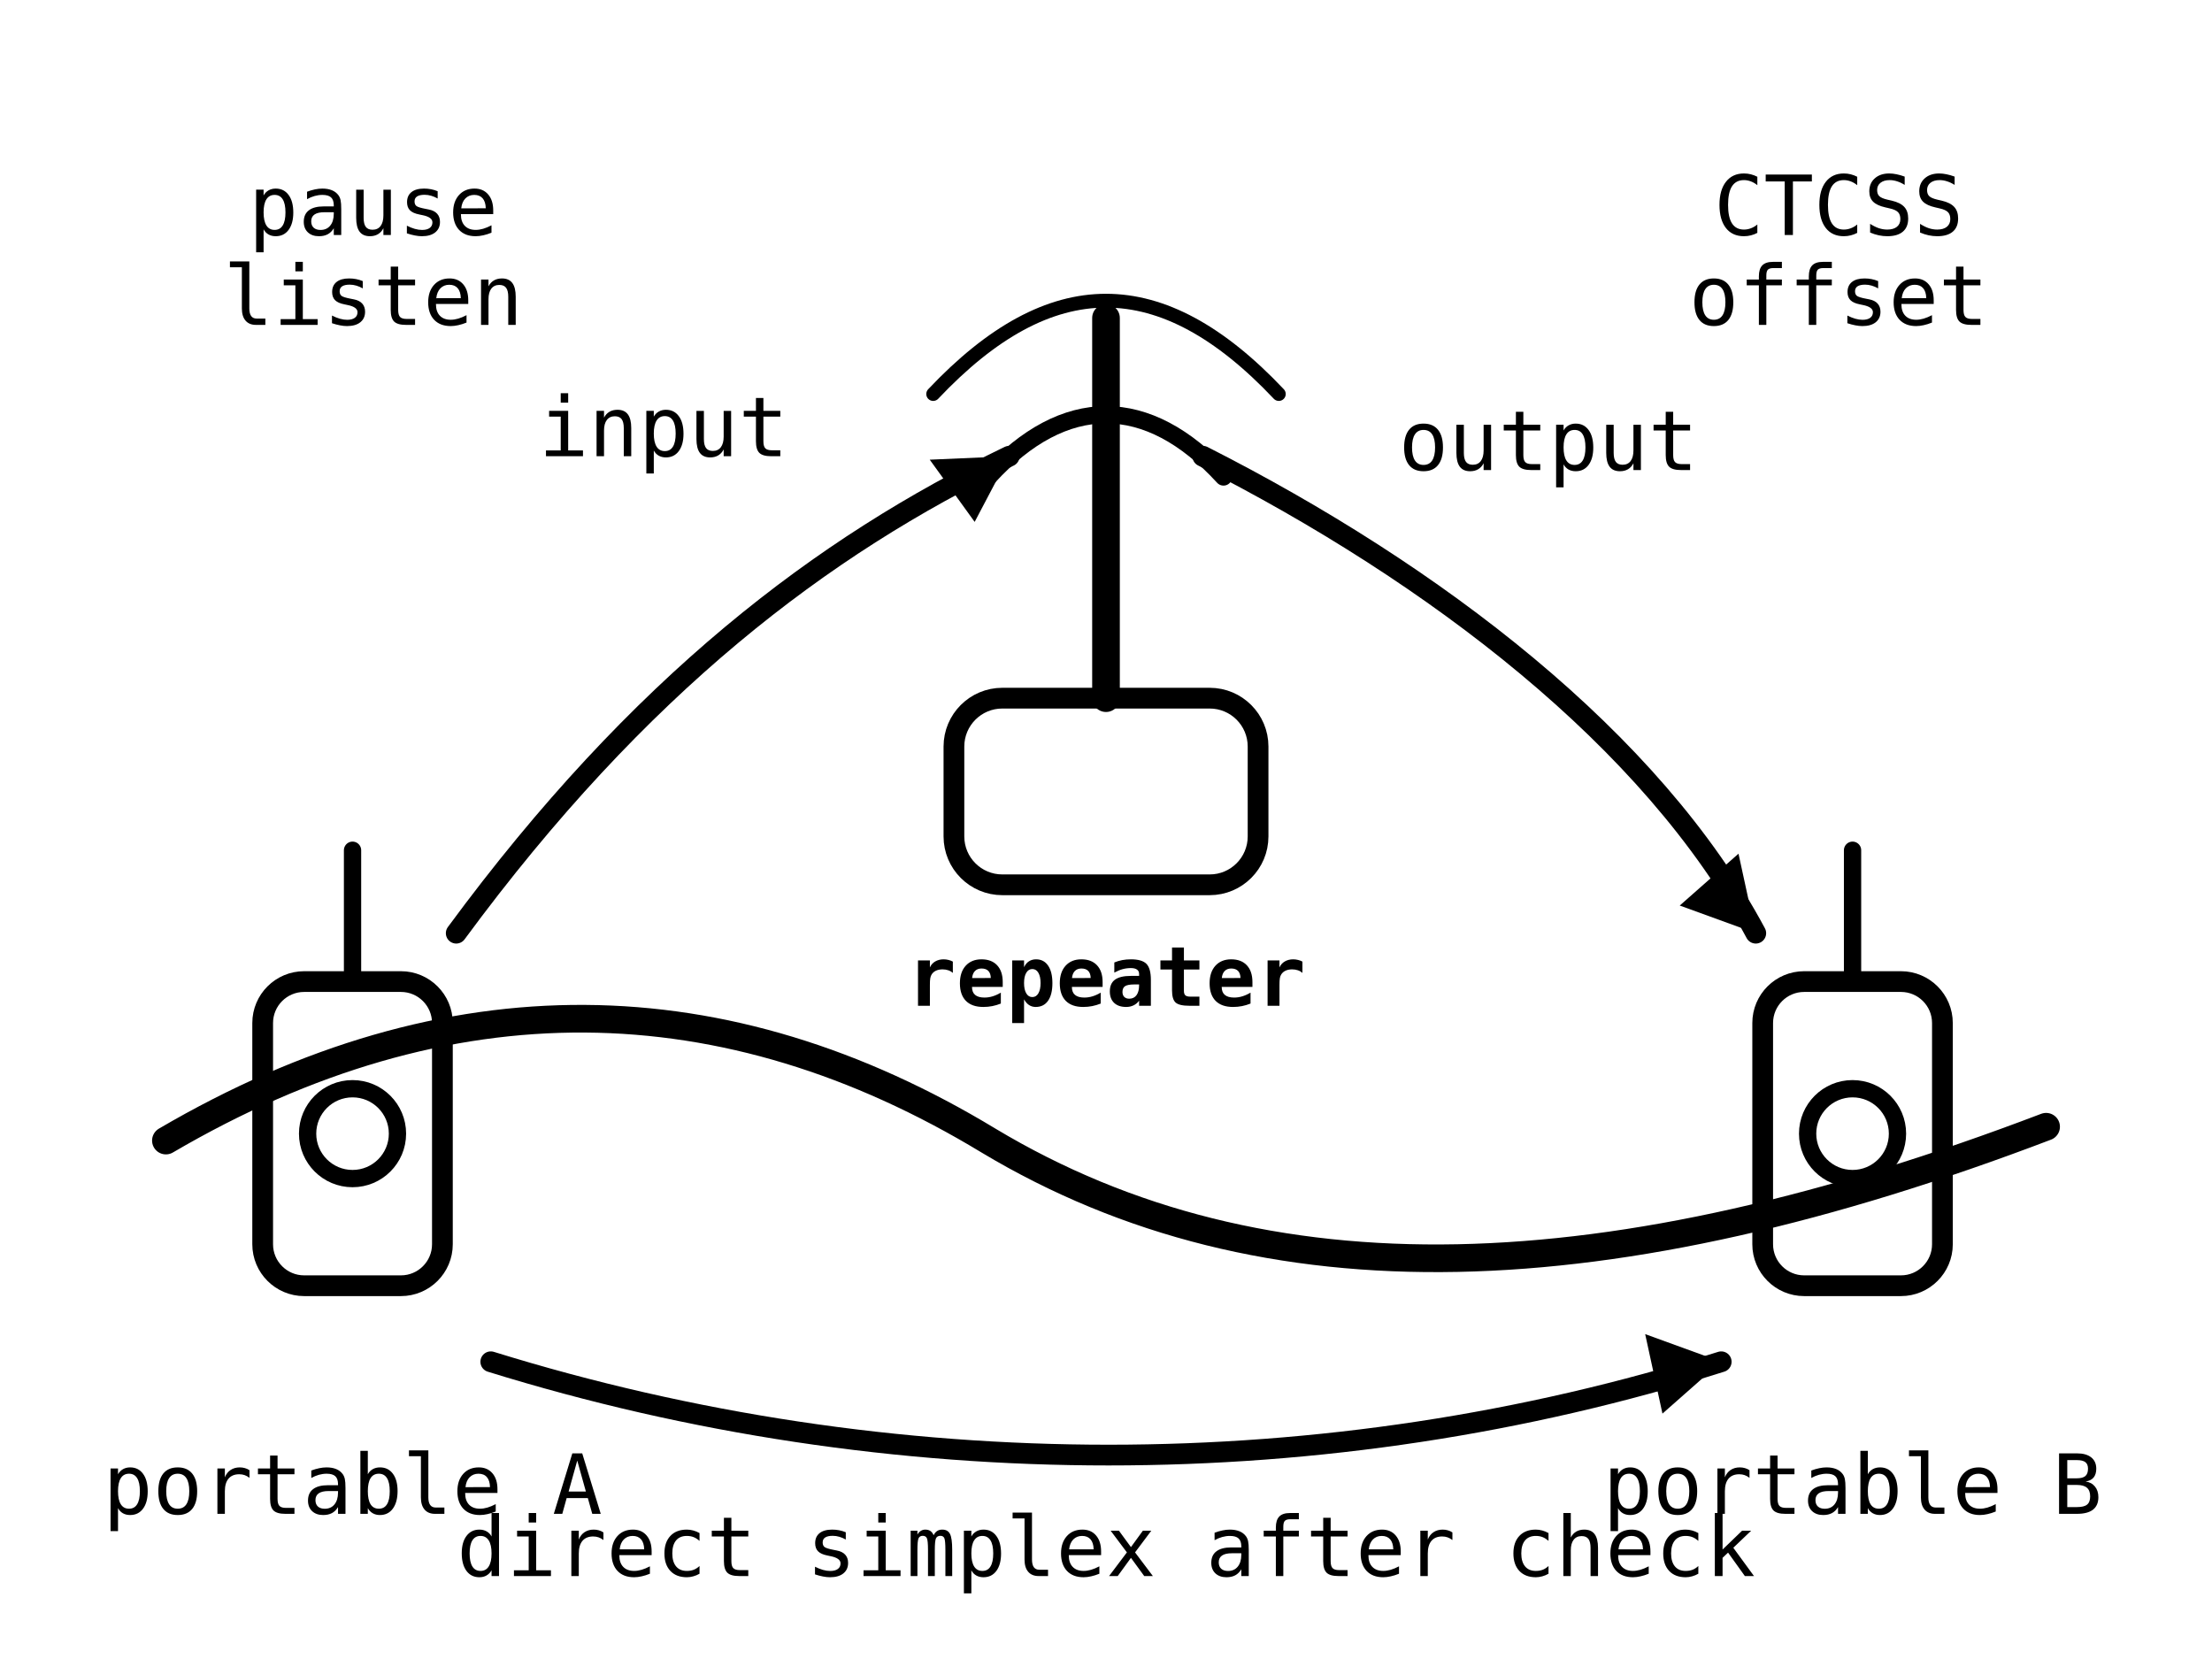
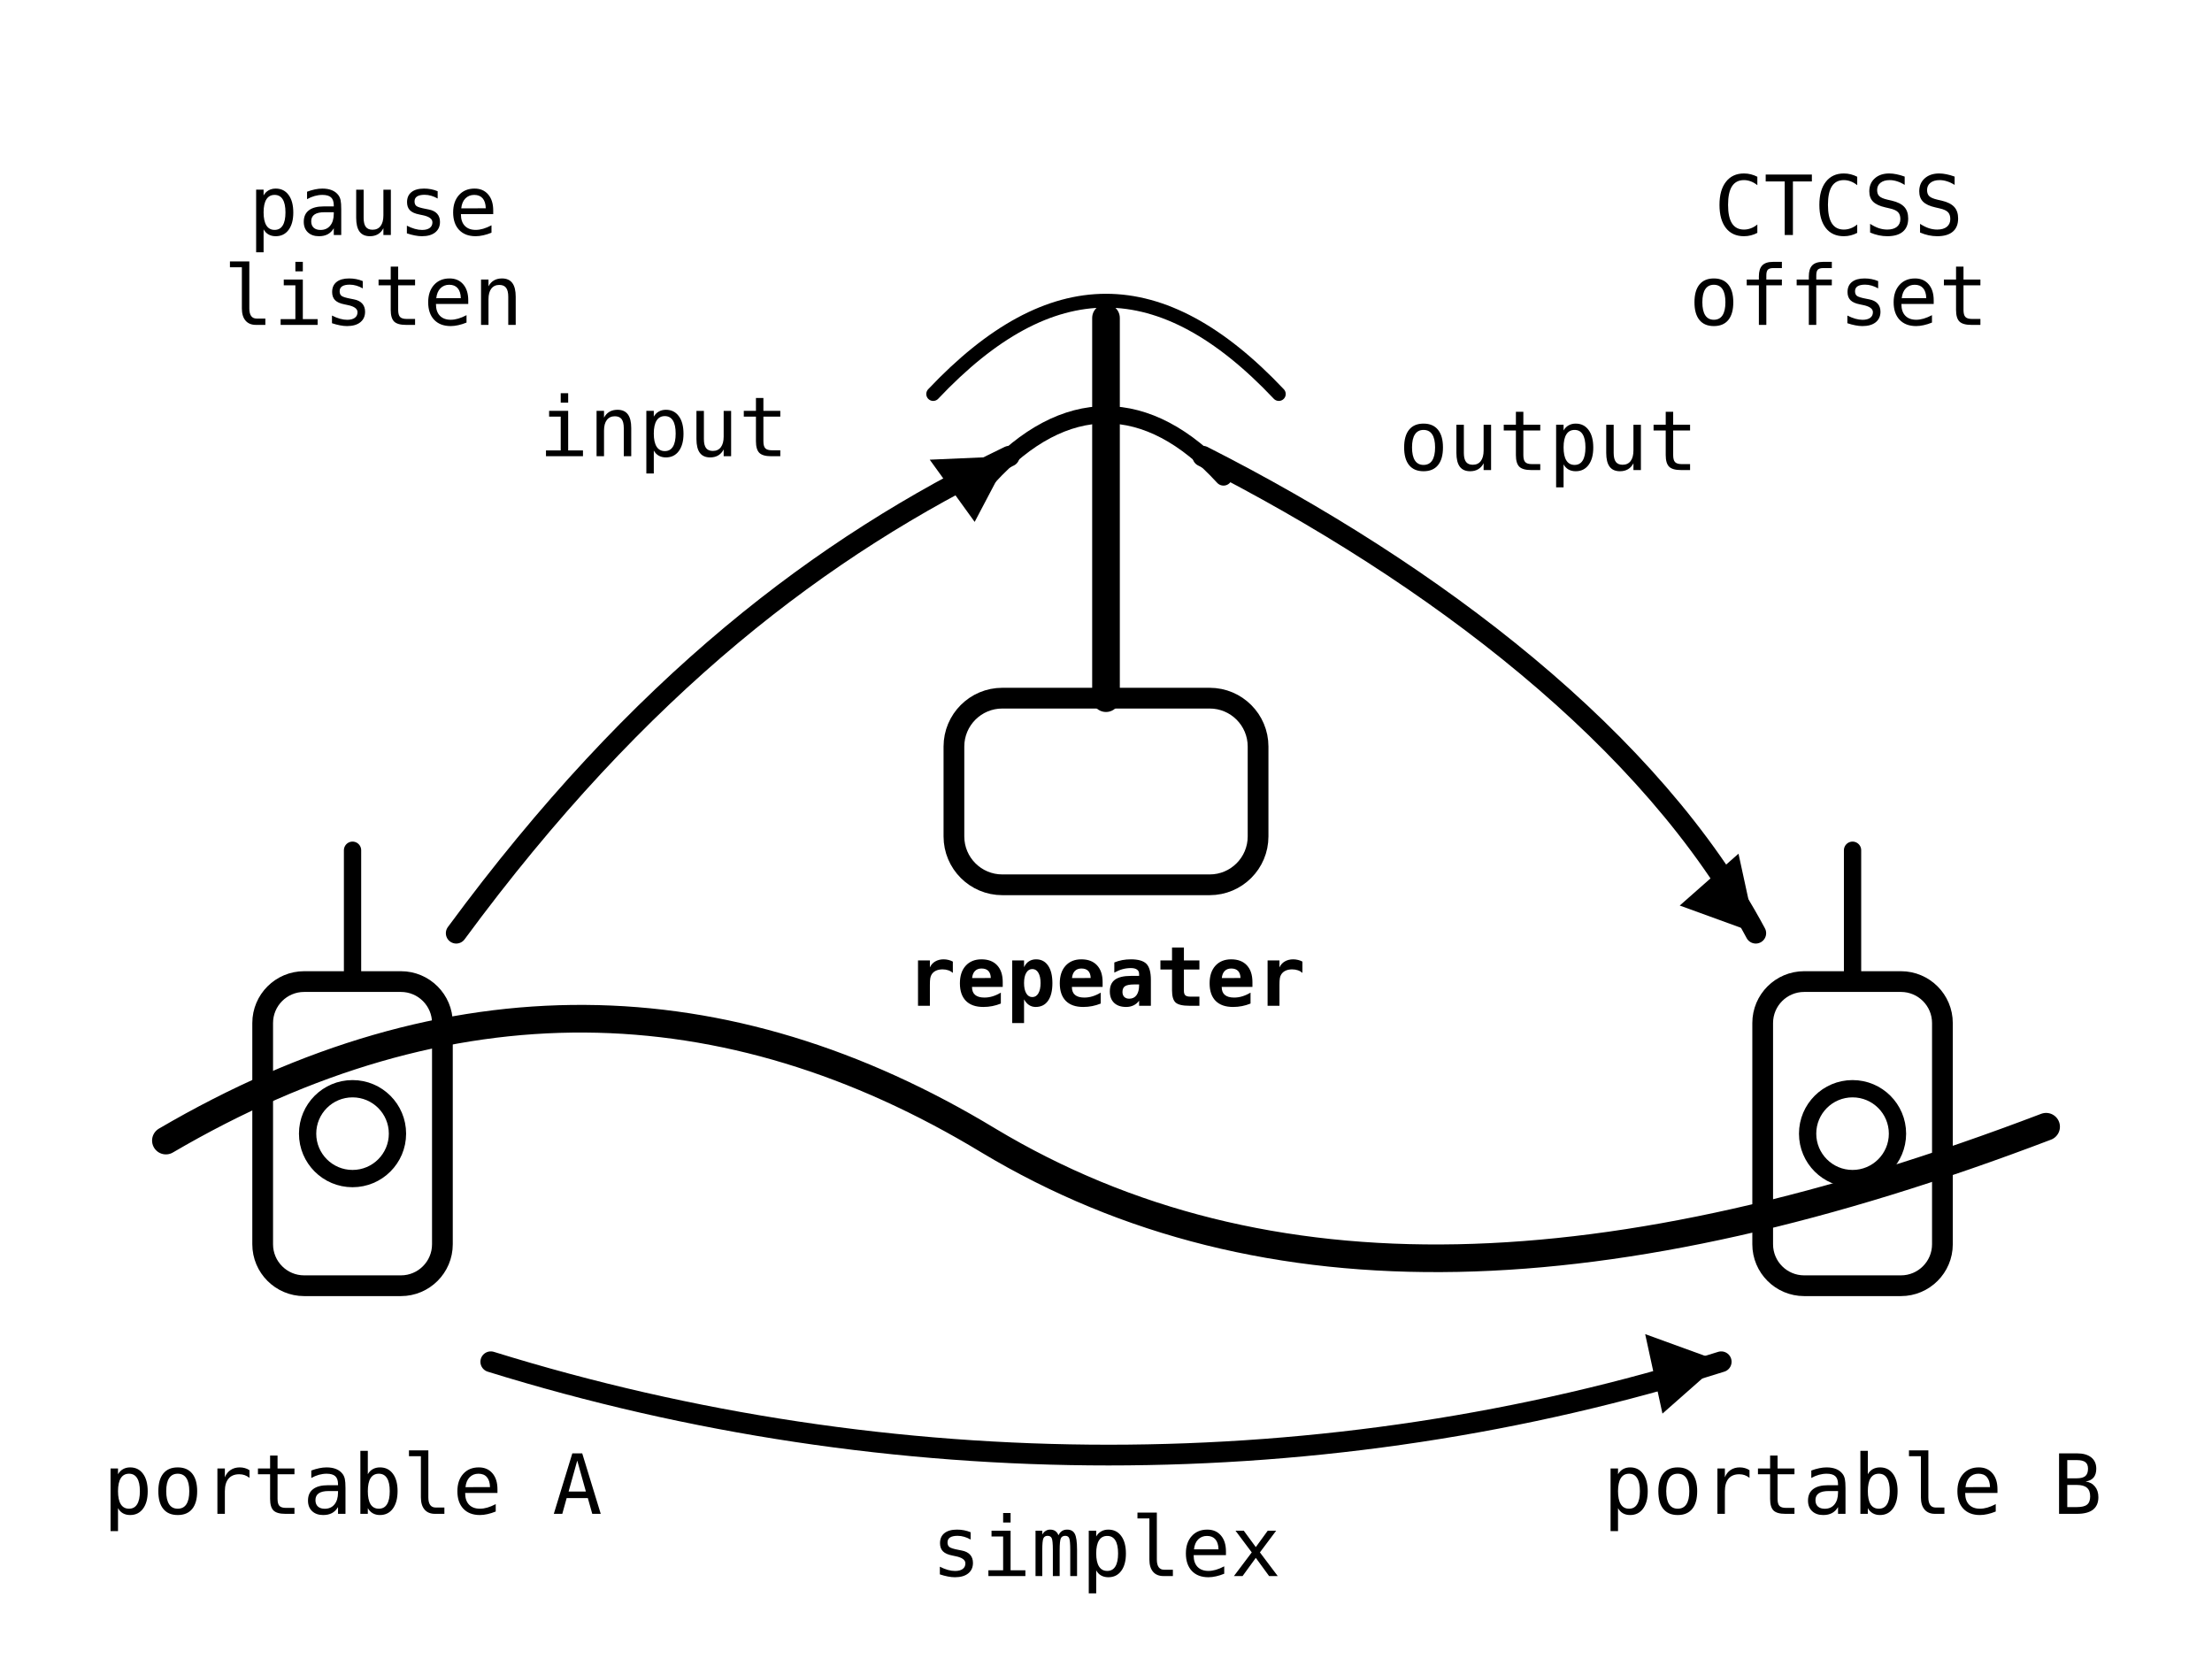
<svg xmlns="http://www.w3.org/2000/svg" id="voice-repeater-simplex" viewBox="0 0 640 480" role="img">
  <g fill="none" stroke="currentColor" stroke-linecap="round" stroke-linejoin="round">
    <path d="M48 330 C130 282 210 284 286 330 C366 378 466 374 592 326" stroke-width="8" />
    <line x1="320" y1="92" x2="320" y2="202" stroke-width="8" />
    <path d="M286 138 C308 114 332 114 354 138" stroke-width="5" />
    <path d="M270 114 C304 78 336 78 370 114" stroke-width="4" />
    <rect x="276" y="202" width="88" height="54" rx="14" ry="14" stroke-width="6" />
    <rect x="76" y="284" width="52" height="88" rx="12" ry="12" stroke-width="6" />
    <line x1="102" y1="284" x2="102" y2="246" stroke-width="5" />
    <circle cx="102" cy="328" r="13" stroke-width="5" />
    <rect x="510" y="284" width="52" height="88" rx="12" ry="12" stroke-width="6" />
    <line x1="536" y1="284" x2="536" y2="246" stroke-width="5" />
    <circle cx="536" cy="328" r="13" stroke-width="5" />
    <path d="M132 270 C185 198 238 158 292 132" stroke-width="6" />
    <polygon points="292,132 269,133 282,151" fill="currentColor" stroke="none" />
    <path d="M348 132 C415 166 478 214 508 270" stroke-width="6" />
    <polygon points="508,270 503,247 486,262" fill="currentColor" stroke="none" />
    <path d="M142 394 C258 430 384 430 498 394" stroke-width="6" />
    <polygon points="498,394 476,386 481,409" fill="currentColor" stroke="none" />
  </g>
  <g fill="currentColor" font-family="ui-monospace, SFMono-Regular, Menlo, Consolas, monospace" text-anchor="middle">
    <text x="320" y="291" font-size="24" font-weight="700">repeater</text>
    <text x="102" y="438" font-size="24">portable A</text>
    <text x="536" y="438" font-size="24">portable B</text>
    <text x="192" y="132" font-size="24">input</text>
    <text x="448" y="136" font-size="24">output</text>
-     <text x="320" y="456" font-size="24">direct simplex after check</text>
+     <text x="320" y="456" font-size="24">simplex</text>
    <text x="108" y="68" font-size="24">pause</text>
    <text x="108" y="94" font-size="24">listen</text>
    <text x="532" y="68" font-size="24">CTCSS</text>
    <text x="532" y="94" font-size="24">offset</text>
  </g>
</svg>
